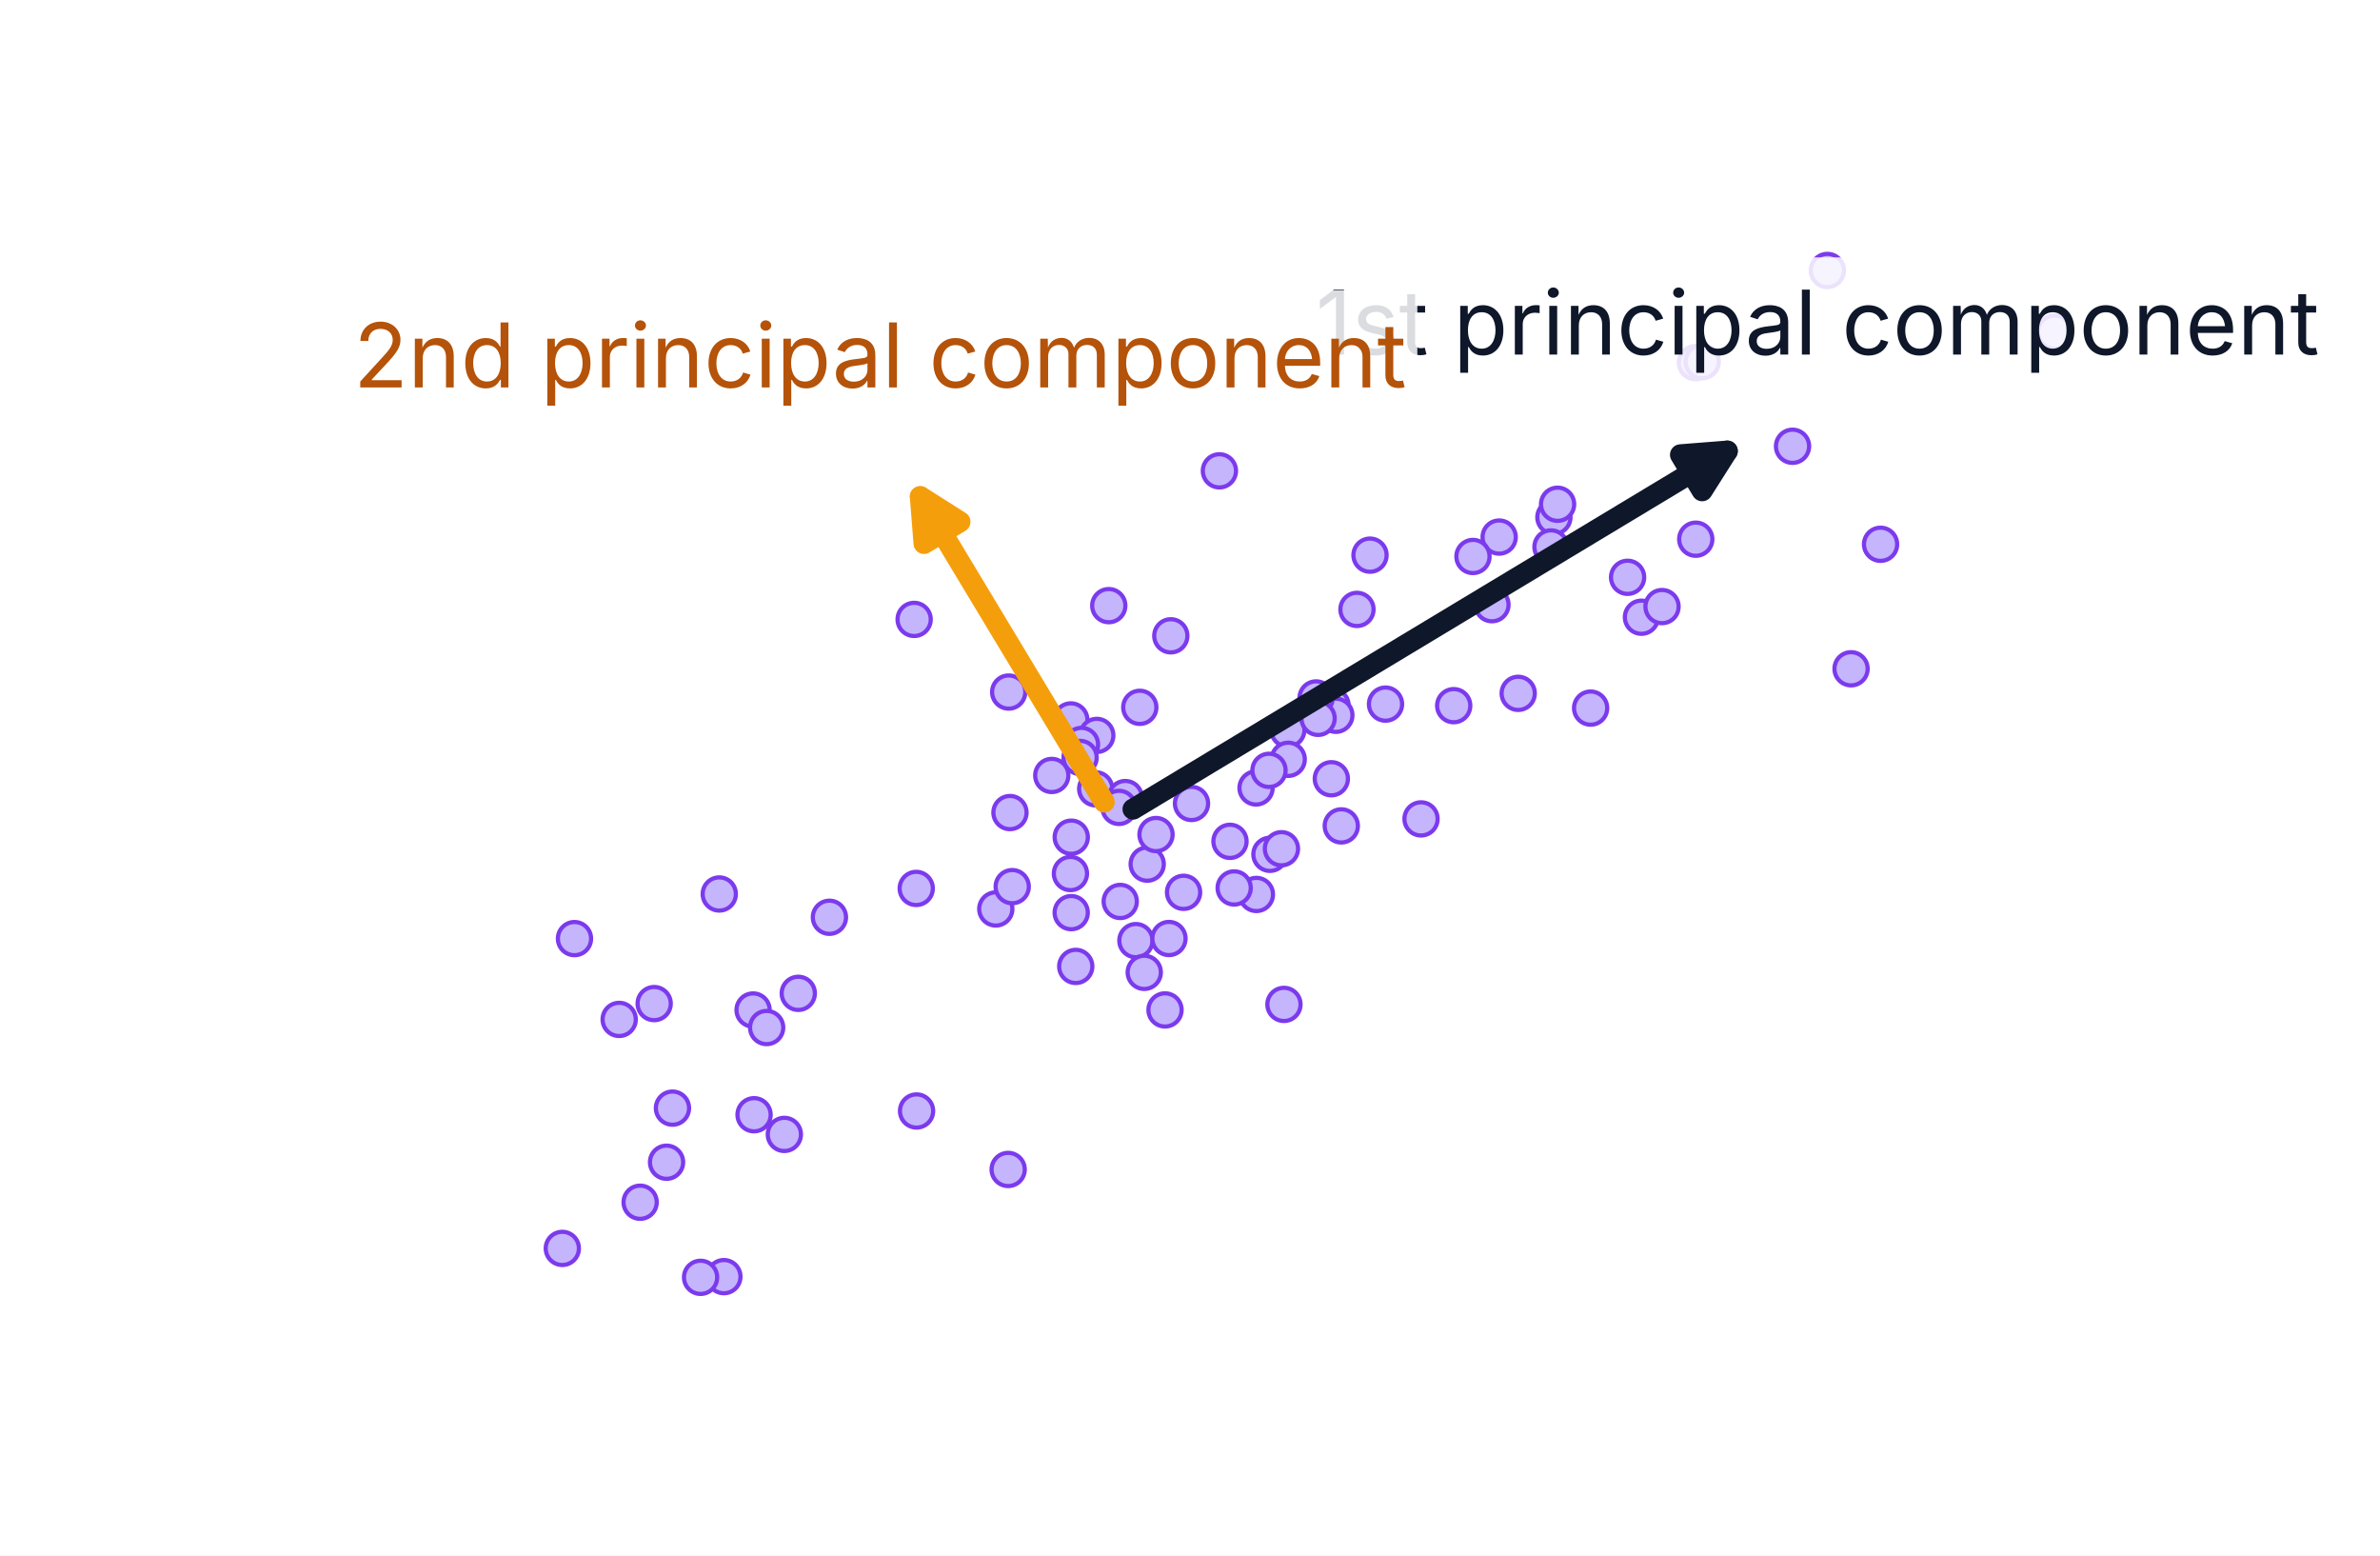
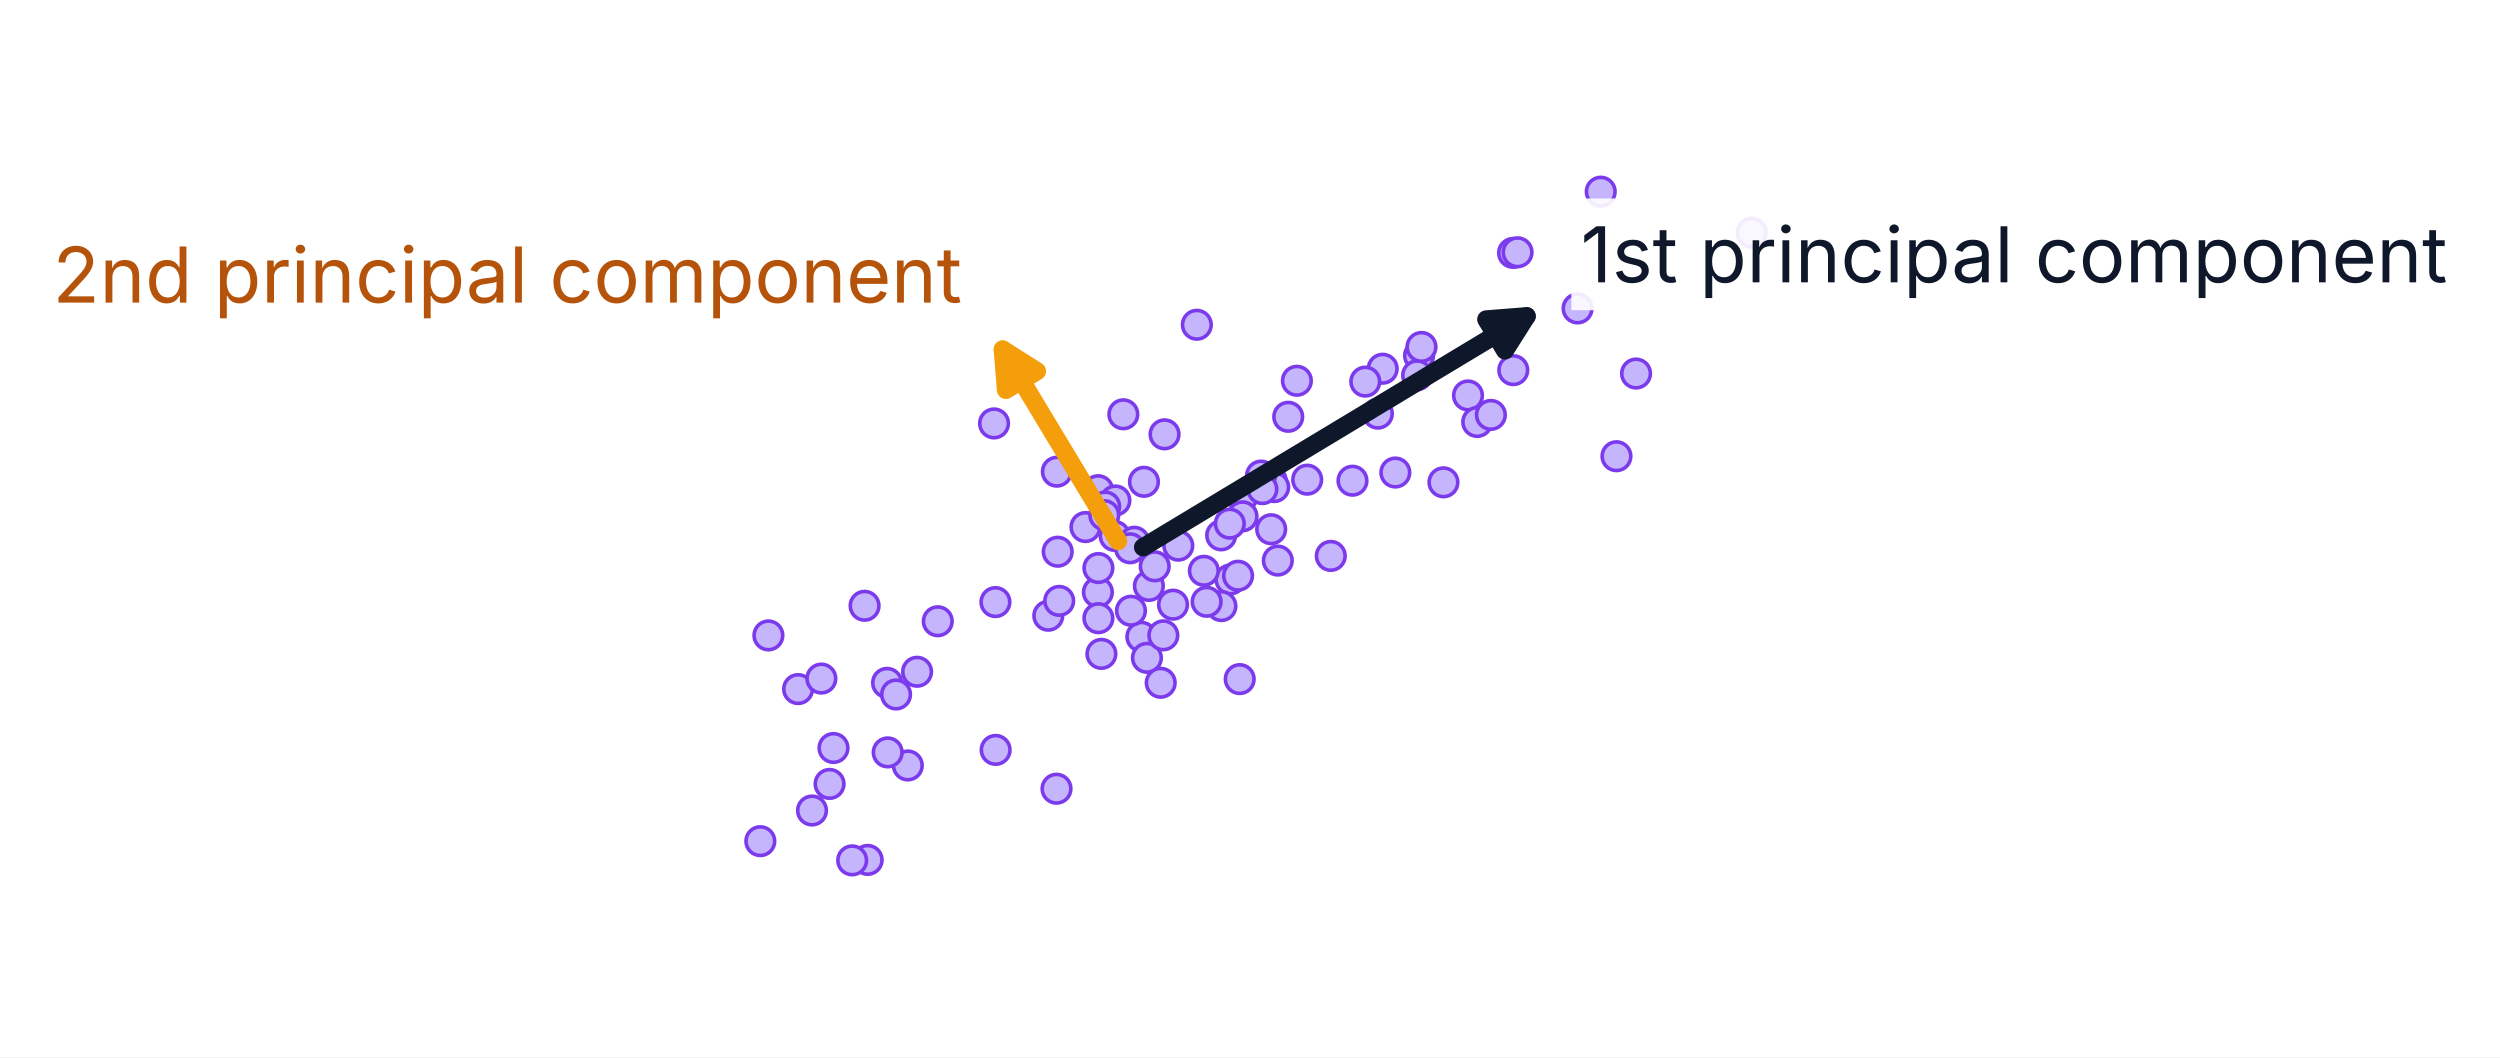
- <svg xmlns="http://www.w3.org/2000/svg" xmlns:xlink="http://www.w3.org/1999/xlink" width="226.682pt" height="148.118pt" viewBox="0 0 226.682 148.118" version="1.1">
+ <svg xmlns="http://www.w3.org/2000/svg" xmlns:xlink="http://www.w3.org/1999/xlink" width="275.715pt" height="116.596pt" viewBox="0 0 275.715 116.596" version="1.1">
  <defs>
    <style type="text/css">*{stroke-linejoin: round; stroke-linecap: butt}</style>
  </defs>
  <g id="figure_1">
    <g id="patch_1">
-       <path d="M 0 148.118  L 226.682 148.118  L 226.682 0  L 0 0  z " style="fill: #ffffff" />
+       <path d="M 0 116.596  L 275.715 116.596  L 275.715 -0  L 0 -0  z " style="fill: #ffffff" />
    </g>
    <g id="axes_1">
      <g id="PathCollection_1">
        <defs>
          <path id="m5b8b8f1e64" d="M 0 1.581  C 0.419 1.581 0.822 1.415 1.118 1.118  C 1.415 0.822 1.581 0.419 1.581 0  C 1.581 -0.419 1.415 -0.822 1.118 -1.118  C 0.822 -1.415 0.419 -1.581 0 -1.581  C -0.419 -1.581 -0.822 -1.415 -1.118 -1.118  C -1.415 -0.822 -1.581 -0.419 -1.581 0  C -1.581 0.419 -1.415 0.822 -1.118 1.118  C -0.822 1.415 -0.419 1.581 0 1.581  z " style="stroke: #7c3aed; stroke-width: 0.4" />
        </defs>
-         <g clip-path="url(#p9453eb387a)">
-           <use xlink:href="#m5b8b8f1e64" x="104.36" y="75.111" style="fill: #c4b5fd; stroke: #7c3aed; stroke-width: 0.4" />
-           <use xlink:href="#m5b8b8f1e64" x="120.955" y="81.347" style="fill: #c4b5fd; stroke: #7c3aed; stroke-width: 0.4" />
-           <use xlink:href="#m5b8b8f1e64" x="127.75" y="78.64" style="fill: #c4b5fd; stroke: #7c3aed; stroke-width: 0.4" />
-           <use xlink:href="#m5b8b8f1e64" x="96.072" y="65.896" style="fill: #c4b5fd; stroke: #7c3aed; stroke-width: 0.4" />
-           <use xlink:href="#m5b8b8f1e64" x="126.802" y="74.151" style="fill: #c4b5fd; stroke: #7c3aed; stroke-width: 0.4" />
-           <use xlink:href="#m5b8b8f1e64" x="87.266" y="84.594" style="fill: #c4b5fd; stroke: #7c3aed; stroke-width: 0.4" />
-           <use xlink:href="#m5b8b8f1e64" x="108.188" y="89.565" style="fill: #c4b5fd; stroke: #7c3aed; stroke-width: 0.4" />
-           <use xlink:href="#m5b8b8f1e64" x="103.018" y="70.512" style="fill: #c4b5fd; stroke: #7c3aed; stroke-width: 0.4" />
-           <use xlink:href="#m5b8b8f1e64" x="155.019" y="54.969" style="fill: #c4b5fd; stroke: #7c3aed; stroke-width: 0.4" />
-           <use xlink:href="#m5b8b8f1e64" x="179.114" y="51.825" style="fill: #c4b5fd; stroke: #7c3aed; stroke-width: 0.4" />
-           <use xlink:href="#m5b8b8f1e64" x="170.729" y="42.493" style="fill: #c4b5fd; stroke: #7c3aed; stroke-width: 0.4" />
-           <use xlink:href="#m5b8b8f1e64" x="148.001" y="49.252" style="fill: #c4b5fd; stroke: #7c3aed; stroke-width: 0.4" />
-           <use xlink:href="#m5b8b8f1e64" x="101.953" y="83.177" style="fill: #c4b5fd; stroke: #7c3aed; stroke-width: 0.4" />
-           <use xlink:href="#m5b8b8f1e64" x="195.689" y="31.628" style="fill: #c4b5fd; stroke: #7c3aed; stroke-width: 0.4" />
-           <use xlink:href="#m5b8b8f1e64" x="107.18" y="75.943" style="fill: #c4b5fd; stroke: #7c3aed; stroke-width: 0.4" />
-           <use xlink:href="#m5b8b8f1e64" x="161.512" y="51.341" style="fill: #c4b5fd; stroke: #7c3aed; stroke-width: 0.4" />
-           <use xlink:href="#m5b8b8f1e64" x="144.601" y="66.019" style="fill: #c4b5fd; stroke: #7c3aed; stroke-width: 0.4" />
-           <use xlink:href="#m5b8b8f1e64" x="74.705" y="108.016" style="fill: #c4b5fd; stroke: #7c3aed; stroke-width: 0.4" />
-           <use xlink:href="#m5b8b8f1e64" x="101.991" y="68.551" style="fill: #c4b5fd; stroke: #7c3aed; stroke-width: 0.4" />
-           <use xlink:href="#m5b8b8f1e64" x="126.872" y="67.174" style="fill: #c4b5fd; stroke: #7c3aed; stroke-width: 0.4" />
-           <use xlink:href="#m5b8b8f1e64" x="102.031" y="79.714" style="fill: #c4b5fd; stroke: #7c3aed; stroke-width: 0.4" />
-           <use xlink:href="#m5b8b8f1e64" x="147.723" y="52.079" style="fill: #c4b5fd; stroke: #7c3aed; stroke-width: 0.4" />
-           <use xlink:href="#m5b8b8f1e64" x="68.947" y="121.559" style="fill: #c4b5fd; stroke: #7c3aed; stroke-width: 0.4" />
-           <use xlink:href="#m5b8b8f1e64" x="76.032" y="94.584" style="fill: #c4b5fd; stroke: #7c3aed; stroke-width: 0.4" />
-           <use xlink:href="#m5b8b8f1e64" x="116.142" y="44.833" style="fill: #c4b5fd; stroke: #7c3aed; stroke-width: 0.4" />
-           <use xlink:href="#m5b8b8f1e64" x="87.297" y="105.787" style="fill: #c4b5fd; stroke: #7c3aed; stroke-width: 0.4" />
-           <use xlink:href="#m5b8b8f1e64" x="100.175" y="73.837" style="fill: #c4b5fd; stroke: #7c3aed; stroke-width: 0.4" />
-           <use xlink:href="#m5b8b8f1e64" x="108.559" y="67.35" style="fill: #c4b5fd; stroke: #7c3aed; stroke-width: 0.4" />
-           <use xlink:href="#m5b8b8f1e64" x="104.463" y="70.025" style="fill: #c4b5fd; stroke: #7c3aed; stroke-width: 0.4" />
-           <use xlink:href="#m5b8b8f1e64" x="60.97" y="114.475" style="fill: #c4b5fd; stroke: #7c3aed; stroke-width: 0.4" />
-           <use xlink:href="#m5b8b8f1e64" x="102.027" y="86.9" style="fill: #c4b5fd; stroke: #7c3aed; stroke-width: 0.4" />
-           <use xlink:href="#m5b8b8f1e64" x="108.984" y="92.586" style="fill: #c4b5fd; stroke: #7c3aed; stroke-width: 0.4" />
-           <use xlink:href="#m5b8b8f1e64" x="127.233" y="68.108" style="fill: #c4b5fd; stroke: #7c3aed; stroke-width: 0.4" />
-           <use xlink:href="#m5b8b8f1e64" x="68.507" y="85.124" style="fill: #c4b5fd; stroke: #7c3aed; stroke-width: 0.4" />
-           <use xlink:href="#m5b8b8f1e64" x="156.339" y="58.77" style="fill: #c4b5fd; stroke: #7c3aed; stroke-width: 0.4" />
-           <use xlink:href="#m5b8b8f1e64" x="96.023" y="111.353" style="fill: #c4b5fd; stroke: #7c3aed; stroke-width: 0.4" />
-           <use xlink:href="#m5b8b8f1e64" x="122.658" y="69.51" style="fill: #c4b5fd; stroke: #7c3aed; stroke-width: 0.4" />
-           <use xlink:href="#m5b8b8f1e64" x="58.974" y="97.067" style="fill: #c4b5fd; stroke: #7c3aed; stroke-width: 0.4" />
-           <use xlink:href="#m5b8b8f1e64" x="119.632" y="75.027" style="fill: #c4b5fd; stroke: #7c3aed; stroke-width: 0.4" />
-           <use xlink:href="#m5b8b8f1e64" x="105.604" y="57.668" style="fill: #c4b5fd; stroke: #7c3aed; stroke-width: 0.4" />
-           <use xlink:href="#m5b8b8f1e64" x="122.696" y="72.301" style="fill: #c4b5fd; stroke: #7c3aed; stroke-width: 0.4" />
-           <use xlink:href="#m5b8b8f1e64" x="94.844" y="86.549" style="fill: #c4b5fd; stroke: #7c3aed; stroke-width: 0.4" />
-           <use xlink:href="#m5b8b8f1e64" x="119.666" y="85.168" style="fill: #c4b5fd; stroke: #7c3aed; stroke-width: 0.4" />
-           <use xlink:href="#m5b8b8f1e64" x="109.265" y="82.281" style="fill: #c4b5fd; stroke: #7c3aed; stroke-width: 0.4" />
-           <use xlink:href="#m5b8b8f1e64" x="62.307" y="95.559" style="fill: #c4b5fd; stroke: #7c3aed; stroke-width: 0.4" />
-           <use xlink:href="#m5b8b8f1e64" x="103.004" y="70.887" style="fill: #c4b5fd; stroke: #7c3aed; stroke-width: 0.4" />
-           <use xlink:href="#m5b8b8f1e64" x="111.514" y="60.541" style="fill: #c4b5fd; stroke: #7c3aed; stroke-width: 0.4" />
-           <use xlink:href="#m5b8b8f1e64" x="102.874" y="72.124" style="fill: #c4b5fd; stroke: #7c3aed; stroke-width: 0.4" />
-           <use xlink:href="#m5b8b8f1e64" x="148.351" y="48.014" style="fill: #c4b5fd; stroke: #7c3aed; stroke-width: 0.4" />
-           <use xlink:href="#m5b8b8f1e64" x="176.303" y="63.681" style="fill: #c4b5fd; stroke: #7c3aed; stroke-width: 0.4" />
-           <use xlink:href="#m5b8b8f1e64" x="122.051" y="80.816" style="fill: #c4b5fd; stroke: #7c3aed; stroke-width: 0.4" />
-           <use xlink:href="#m5b8b8f1e64" x="87.067" y="58.979" style="fill: #c4b5fd; stroke: #7c3aed; stroke-width: 0.4" />
-           <use xlink:href="#m5b8b8f1e64" x="138.458" y="67.192" style="fill: #c4b5fd; stroke: #7c3aed; stroke-width: 0.4" />
-           <use xlink:href="#m5b8b8f1e64" x="96.194" y="77.371" style="fill: #c4b5fd; stroke: #7c3aed; stroke-width: 0.4" />
-           <use xlink:href="#m5b8b8f1e64" x="113.485" y="76.505" style="fill: #c4b5fd; stroke: #7c3aed; stroke-width: 0.4" />
-           <use xlink:href="#m5b8b8f1e64" x="78.998" y="87.341" style="fill: #c4b5fd; stroke: #7c3aed; stroke-width: 0.4" />
-           <use xlink:href="#m5b8b8f1e64" x="142.1" y="57.577" style="fill: #c4b5fd; stroke: #7c3aed; stroke-width: 0.4" />
-           <use xlink:href="#m5b8b8f1e64" x="111.338" y="89.362" style="fill: #c4b5fd; stroke: #7c3aed; stroke-width: 0.4" />
-           <use xlink:href="#m5b8b8f1e64" x="102.46" y="92.02" style="fill: #c4b5fd; stroke: #7c3aed; stroke-width: 0.4" />
-           <use xlink:href="#m5b8b8f1e64" x="71.728" y="96.171" style="fill: #c4b5fd; stroke: #7c3aed; stroke-width: 0.4" />
-           <use xlink:href="#m5b8b8f1e64" x="106.697" y="85.834" style="fill: #c4b5fd; stroke: #7c3aed; stroke-width: 0.4" />
-           <use xlink:href="#m5b8b8f1e64" x="122.289" y="95.637" style="fill: #c4b5fd; stroke: #7c3aed; stroke-width: 0.4" />
-           <use xlink:href="#m5b8b8f1e64" x="142.788" y="51.138" style="fill: #c4b5fd; stroke: #7c3aed; stroke-width: 0.4" />
-           <use xlink:href="#m5b8b8f1e64" x="174.048" y="25.753" style="fill: #c4b5fd; stroke: #7c3aed; stroke-width: 0.4" />
-           <use xlink:href="#m5b8b8f1e64" x="161.482" y="34.531" style="fill: #c4b5fd; stroke: #7c3aed; stroke-width: 0.4" />
-           <use xlink:href="#m5b8b8f1e64" x="130.486" y="52.86" style="fill: #c4b5fd; stroke: #7c3aed; stroke-width: 0.4" />
-           <use xlink:href="#m5b8b8f1e64" x="110.962" y="96.163" style="fill: #c4b5fd; stroke: #7c3aed; stroke-width: 0.4" />
-           <use xlink:href="#m5b8b8f1e64" x="54.716" y="89.372" style="fill: #c4b5fd; stroke: #7c3aed; stroke-width: 0.4" />
-           <use xlink:href="#m5b8b8f1e64" x="110.104" y="79.464" style="fill: #c4b5fd; stroke: #7c3aed; stroke-width: 0.4" />
-           <use xlink:href="#m5b8b8f1e64" x="117.548" y="84.548" style="fill: #c4b5fd; stroke: #7c3aed; stroke-width: 0.4" />
-           <use xlink:href="#m5b8b8f1e64" x="71.82" y="106.143" style="fill: #c4b5fd; stroke: #7c3aed; stroke-width: 0.4" />
-           <use xlink:href="#m5b8b8f1e64" x="112.729" y="84.966" style="fill: #c4b5fd; stroke: #7c3aed; stroke-width: 0.4" />
-           <use xlink:href="#m5b8b8f1e64" x="135.345" y="77.974" style="fill: #c4b5fd; stroke: #7c3aed; stroke-width: 0.4" />
-           <use xlink:href="#m5b8b8f1e64" x="64.049" y="105.514" style="fill: #c4b5fd; stroke: #7c3aed; stroke-width: 0.4" />
-           <use xlink:href="#m5b8b8f1e64" x="73.019" y="97.841" style="fill: #c4b5fd; stroke: #7c3aed; stroke-width: 0.4" />
-           <use xlink:href="#m5b8b8f1e64" x="131.963" y="67.044" style="fill: #c4b5fd; stroke: #7c3aed; stroke-width: 0.4" />
-           <use xlink:href="#m5b8b8f1e64" x="125.351" y="66.457" style="fill: #c4b5fd; stroke: #7c3aed; stroke-width: 0.4" />
-           <use xlink:href="#m5b8b8f1e64" x="120.865" y="73.35" style="fill: #c4b5fd; stroke: #7c3aed; stroke-width: 0.4" />
-           <use xlink:href="#m5b8b8f1e64" x="158.299" y="57.758" style="fill: #c4b5fd; stroke: #7c3aed; stroke-width: 0.4" />
-           <use xlink:href="#m5b8b8f1e64" x="53.557" y="118.87" style="fill: #c4b5fd; stroke: #7c3aed; stroke-width: 0.4" />
-           <use xlink:href="#m5b8b8f1e64" x="140.292" y="52.986" style="fill: #c4b5fd; stroke: #7c3aed; stroke-width: 0.4" />
-           <use xlink:href="#m5b8b8f1e64" x="66.726" y="121.625" style="fill: #c4b5fd; stroke: #7c3aed; stroke-width: 0.4" />
-           <use xlink:href="#m5b8b8f1e64" x="117.15" y="80.11" style="fill: #c4b5fd; stroke: #7c3aed; stroke-width: 0.4" />
-           <use xlink:href="#m5b8b8f1e64" x="162.125" y="34.442" style="fill: #c4b5fd; stroke: #7c3aed; stroke-width: 0.4" />
-           <use xlink:href="#m5b8b8f1e64" x="106.573" y="76.879" style="fill: #c4b5fd; stroke: #7c3aed; stroke-width: 0.4" />
-           <use xlink:href="#m5b8b8f1e64" x="129.244" y="58.026" style="fill: #c4b5fd; stroke: #7c3aed; stroke-width: 0.4" />
-           <use xlink:href="#m5b8b8f1e64" x="125.541" y="68.399" style="fill: #c4b5fd; stroke: #7c3aed; stroke-width: 0.4" />
-           <use xlink:href="#m5b8b8f1e64" x="151.498" y="67.424" style="fill: #c4b5fd; stroke: #7c3aed; stroke-width: 0.4" />
-           <use xlink:href="#m5b8b8f1e64" x="63.485" y="110.665" style="fill: #c4b5fd; stroke: #7c3aed; stroke-width: 0.4" />
-           <use xlink:href="#m5b8b8f1e64" x="96.408" y="84.424" style="fill: #c4b5fd; stroke: #7c3aed; stroke-width: 0.4" />
+         <g clip-path="url(#p1084c852df)">
+           <use xlink:href="#m5b8b8f1e64" x="122.932" y="59.107" style="fill: #c4b5fd; stroke: #7c3aed; stroke-width: 0.4" />
+           <use xlink:href="#m5b8b8f1e64" x="135.697" y="63.904" style="fill: #c4b5fd; stroke: #7c3aed; stroke-width: 0.4" />
+           <use xlink:href="#m5b8b8f1e64" x="140.924" y="61.822" style="fill: #c4b5fd; stroke: #7c3aed; stroke-width: 0.4" />
+           <use xlink:href="#m5b8b8f1e64" x="116.557" y="52.019" style="fill: #c4b5fd; stroke: #7c3aed; stroke-width: 0.4" />
+           <use xlink:href="#m5b8b8f1e64" x="140.195" y="58.368" style="fill: #c4b5fd; stroke: #7c3aed; stroke-width: 0.4" />
+           <use xlink:href="#m5b8b8f1e64" x="109.782" y="66.401" style="fill: #c4b5fd; stroke: #7c3aed; stroke-width: 0.4" />
+           <use xlink:href="#m5b8b8f1e64" x="125.877" y="70.225" style="fill: #c4b5fd; stroke: #7c3aed; stroke-width: 0.4" />
+           <use xlink:href="#m5b8b8f1e64" x="121.899" y="55.569" style="fill: #c4b5fd; stroke: #7c3aed; stroke-width: 0.4" />
+           <use xlink:href="#m5b8b8f1e64" x="161.9" y="43.613" style="fill: #c4b5fd; stroke: #7c3aed; stroke-width: 0.4" />
+           <use xlink:href="#m5b8b8f1e64" x="180.435" y="41.195" style="fill: #c4b5fd; stroke: #7c3aed; stroke-width: 0.4" />
+           <use xlink:href="#m5b8b8f1e64" x="173.985" y="34.016" style="fill: #c4b5fd; stroke: #7c3aed; stroke-width: 0.4" />
+           <use xlink:href="#m5b8b8f1e64" x="156.502" y="39.216" style="fill: #c4b5fd; stroke: #7c3aed; stroke-width: 0.4" />
+           <use xlink:href="#m5b8b8f1e64" x="121.081" y="65.312" style="fill: #c4b5fd; stroke: #7c3aed; stroke-width: 0.4" />
+           <use xlink:href="#m5b8b8f1e64" x="193.185" y="25.658" style="fill: #c4b5fd; stroke: #7c3aed; stroke-width: 0.4" />
+           <use xlink:href="#m5b8b8f1e64" x="125.101" y="59.747" style="fill: #c4b5fd; stroke: #7c3aed; stroke-width: 0.4" />
+           <use xlink:href="#m5b8b8f1e64" x="166.895" y="40.822" style="fill: #c4b5fd; stroke: #7c3aed; stroke-width: 0.4" />
+           <use xlink:href="#m5b8b8f1e64" x="153.887" y="52.113" style="fill: #c4b5fd; stroke: #7c3aed; stroke-width: 0.4" />
+           <use xlink:href="#m5b8b8f1e64" x="100.12" y="84.419" style="fill: #c4b5fd; stroke: #7c3aed; stroke-width: 0.4" />
+           <use xlink:href="#m5b8b8f1e64" x="121.11" y="54.061" style="fill: #c4b5fd; stroke: #7c3aed; stroke-width: 0.4" />
+           <use xlink:href="#m5b8b8f1e64" x="140.249" y="53.001" style="fill: #c4b5fd; stroke: #7c3aed; stroke-width: 0.4" />
+           <use xlink:href="#m5b8b8f1e64" x="121.14" y="62.647" style="fill: #c4b5fd; stroke: #7c3aed; stroke-width: 0.4" />
+           <use xlink:href="#m5b8b8f1e64" x="156.288" y="41.39" style="fill: #c4b5fd; stroke: #7c3aed; stroke-width: 0.4" />
+           <use xlink:href="#m5b8b8f1e64" x="95.691" y="94.836" style="fill: #c4b5fd; stroke: #7c3aed; stroke-width: 0.4" />
+           <use xlink:href="#m5b8b8f1e64" x="101.141" y="74.086" style="fill: #c4b5fd; stroke: #7c3aed; stroke-width: 0.4" />
+           <use xlink:href="#m5b8b8f1e64" x="131.995" y="35.816" style="fill: #c4b5fd; stroke: #7c3aed; stroke-width: 0.4" />
+           <use xlink:href="#m5b8b8f1e64" x="109.806" y="82.704" style="fill: #c4b5fd; stroke: #7c3aed; stroke-width: 0.4" />
+           <use xlink:href="#m5b8b8f1e64" x="119.713" y="58.127" style="fill: #c4b5fd; stroke: #7c3aed; stroke-width: 0.4" />
+           <use xlink:href="#m5b8b8f1e64" x="126.162" y="53.137" style="fill: #c4b5fd; stroke: #7c3aed; stroke-width: 0.4" />
+           <use xlink:href="#m5b8b8f1e64" x="123.012" y="55.195" style="fill: #c4b5fd; stroke: #7c3aed; stroke-width: 0.4" />
+           <use xlink:href="#m5b8b8f1e64" x="89.555" y="89.387" style="fill: #c4b5fd; stroke: #7c3aed; stroke-width: 0.4" />
+           <use xlink:href="#m5b8b8f1e64" x="121.138" y="68.176" style="fill: #c4b5fd; stroke: #7c3aed; stroke-width: 0.4" />
+           <use xlink:href="#m5b8b8f1e64" x="126.489" y="72.549" style="fill: #c4b5fd; stroke: #7c3aed; stroke-width: 0.4" />
+           <use xlink:href="#m5b8b8f1e64" x="140.527" y="53.72" style="fill: #c4b5fd; stroke: #7c3aed; stroke-width: 0.4" />
+           <use xlink:href="#m5b8b8f1e64" x="95.353" y="66.809" style="fill: #c4b5fd; stroke: #7c3aed; stroke-width: 0.4" />
+           <use xlink:href="#m5b8b8f1e64" x="162.916" y="46.537" style="fill: #c4b5fd; stroke: #7c3aed; stroke-width: 0.4" />
+           <use xlink:href="#m5b8b8f1e64" x="116.519" y="86.985" style="fill: #c4b5fd; stroke: #7c3aed; stroke-width: 0.4" />
+           <use xlink:href="#m5b8b8f1e64" x="137.007" y="54.798" style="fill: #c4b5fd; stroke: #7c3aed; stroke-width: 0.4" />
+           <use xlink:href="#m5b8b8f1e64" x="88.02" y="75.996" style="fill: #c4b5fd; stroke: #7c3aed; stroke-width: 0.4" />
+           <use xlink:href="#m5b8b8f1e64" x="134.679" y="59.042" style="fill: #c4b5fd; stroke: #7c3aed; stroke-width: 0.4" />
+           <use xlink:href="#m5b8b8f1e64" x="123.889" y="45.689" style="fill: #c4b5fd; stroke: #7c3aed; stroke-width: 0.4" />
+           <use xlink:href="#m5b8b8f1e64" x="137.036" y="56.945" style="fill: #c4b5fd; stroke: #7c3aed; stroke-width: 0.4" />
+           <use xlink:href="#m5b8b8f1e64" x="115.612" y="67.905" style="fill: #c4b5fd; stroke: #7c3aed; stroke-width: 0.4" />
+           <use xlink:href="#m5b8b8f1e64" x="134.706" y="66.843" style="fill: #c4b5fd; stroke: #7c3aed; stroke-width: 0.4" />
+           <use xlink:href="#m5b8b8f1e64" x="126.705" y="64.622" style="fill: #c4b5fd; stroke: #7c3aed; stroke-width: 0.4" />
+           <use xlink:href="#m5b8b8f1e64" x="90.584" y="74.836" style="fill: #c4b5fd; stroke: #7c3aed; stroke-width: 0.4" />
+           <use xlink:href="#m5b8b8f1e64" x="121.889" y="55.858" style="fill: #c4b5fd; stroke: #7c3aed; stroke-width: 0.4" />
+           <use xlink:href="#m5b8b8f1e64" x="128.435" y="47.899" style="fill: #c4b5fd; stroke: #7c3aed; stroke-width: 0.4" />
+           <use xlink:href="#m5b8b8f1e64" x="121.789" y="56.809" style="fill: #c4b5fd; stroke: #7c3aed; stroke-width: 0.4" />
+           <use xlink:href="#m5b8b8f1e64" x="156.771" y="38.263" style="fill: #c4b5fd; stroke: #7c3aed; stroke-width: 0.4" />
+           <use xlink:href="#m5b8b8f1e64" x="178.273" y="50.315" style="fill: #c4b5fd; stroke: #7c3aed; stroke-width: 0.4" />
+           <use xlink:href="#m5b8b8f1e64" x="136.54" y="63.495" style="fill: #c4b5fd; stroke: #7c3aed; stroke-width: 0.4" />
+           <use xlink:href="#m5b8b8f1e64" x="109.63" y="46.698" style="fill: #c4b5fd; stroke: #7c3aed; stroke-width: 0.4" />
+           <use xlink:href="#m5b8b8f1e64" x="149.161" y="53.015" style="fill: #c4b5fd; stroke: #7c3aed; stroke-width: 0.4" />
+           <use xlink:href="#m5b8b8f1e64" x="116.65" y="60.846" style="fill: #c4b5fd; stroke: #7c3aed; stroke-width: 0.4" />
+           <use xlink:href="#m5b8b8f1e64" x="129.951" y="60.179" style="fill: #c4b5fd; stroke: #7c3aed; stroke-width: 0.4" />
+           <use xlink:href="#m5b8b8f1e64" x="103.423" y="68.515" style="fill: #c4b5fd; stroke: #7c3aed; stroke-width: 0.4" />
+           <use xlink:href="#m5b8b8f1e64" x="151.962" y="45.619" style="fill: #c4b5fd; stroke: #7c3aed; stroke-width: 0.4" />
+           <use xlink:href="#m5b8b8f1e64" x="128.299" y="70.069" style="fill: #c4b5fd; stroke: #7c3aed; stroke-width: 0.4" />
+           <use xlink:href="#m5b8b8f1e64" x="121.47" y="72.114" style="fill: #c4b5fd; stroke: #7c3aed; stroke-width: 0.4" />
+           <use xlink:href="#m5b8b8f1e64" x="97.831" y="75.307" style="fill: #c4b5fd; stroke: #7c3aed; stroke-width: 0.4" />
+           <use xlink:href="#m5b8b8f1e64" x="124.73" y="67.356" style="fill: #c4b5fd; stroke: #7c3aed; stroke-width: 0.4" />
+           <use xlink:href="#m5b8b8f1e64" x="136.723" y="74.896" style="fill: #c4b5fd; stroke: #7c3aed; stroke-width: 0.4" />
+           <use xlink:href="#m5b8b8f1e64" x="152.492" y="40.666" style="fill: #c4b5fd; stroke: #7c3aed; stroke-width: 0.4" />
+           <use xlink:href="#m5b8b8f1e64" x="176.538" y="21.139" style="fill: #c4b5fd; stroke: #7c3aed; stroke-width: 0.4" />
+           <use xlink:href="#m5b8b8f1e64" x="166.872" y="27.892" style="fill: #c4b5fd; stroke: #7c3aed; stroke-width: 0.4" />
+           <use xlink:href="#m5b8b8f1e64" x="143.029" y="41.991" style="fill: #c4b5fd; stroke: #7c3aed; stroke-width: 0.4" />
+           <use xlink:href="#m5b8b8f1e64" x="128.011" y="75.3" style="fill: #c4b5fd; stroke: #7c3aed; stroke-width: 0.4" />
+           <use xlink:href="#m5b8b8f1e64" x="84.744" y="70.077" style="fill: #c4b5fd; stroke: #7c3aed; stroke-width: 0.4" />
+           <use xlink:href="#m5b8b8f1e64" x="127.35" y="62.455" style="fill: #c4b5fd; stroke: #7c3aed; stroke-width: 0.4" />
+           <use xlink:href="#m5b8b8f1e64" x="133.076" y="66.366" style="fill: #c4b5fd; stroke: #7c3aed; stroke-width: 0.4" />
+           <use xlink:href="#m5b8b8f1e64" x="97.901" y="82.978" style="fill: #c4b5fd; stroke: #7c3aed; stroke-width: 0.4" />
+           <use xlink:href="#m5b8b8f1e64" x="129.37" y="66.687" style="fill: #c4b5fd; stroke: #7c3aed; stroke-width: 0.4" />
+           <use xlink:href="#m5b8b8f1e64" x="146.767" y="61.309" style="fill: #c4b5fd; stroke: #7c3aed; stroke-width: 0.4" />
+           <use xlink:href="#m5b8b8f1e64" x="91.924" y="82.494" style="fill: #c4b5fd; stroke: #7c3aed; stroke-width: 0.4" />
+           <use xlink:href="#m5b8b8f1e64" x="98.823" y="76.591" style="fill: #c4b5fd; stroke: #7c3aed; stroke-width: 0.4" />
+           <use xlink:href="#m5b8b8f1e64" x="144.165" y="52.901" style="fill: #c4b5fd; stroke: #7c3aed; stroke-width: 0.4" />
+           <use xlink:href="#m5b8b8f1e64" x="139.079" y="52.45" style="fill: #c4b5fd; stroke: #7c3aed; stroke-width: 0.4" />
+           <use xlink:href="#m5b8b8f1e64" x="135.628" y="57.752" style="fill: #c4b5fd; stroke: #7c3aed; stroke-width: 0.4" />
+           <use xlink:href="#m5b8b8f1e64" x="164.423" y="45.759" style="fill: #c4b5fd; stroke: #7c3aed; stroke-width: 0.4" />
+           <use xlink:href="#m5b8b8f1e64" x="83.853" y="92.768" style="fill: #c4b5fd; stroke: #7c3aed; stroke-width: 0.4" />
+           <use xlink:href="#m5b8b8f1e64" x="150.572" y="42.087" style="fill: #c4b5fd; stroke: #7c3aed; stroke-width: 0.4" />
+           <use xlink:href="#m5b8b8f1e64" x="93.983" y="94.887" style="fill: #c4b5fd; stroke: #7c3aed; stroke-width: 0.4" />
+           <use xlink:href="#m5b8b8f1e64" x="132.77" y="62.952" style="fill: #c4b5fd; stroke: #7c3aed; stroke-width: 0.4" />
+           <use xlink:href="#m5b8b8f1e64" x="167.366" y="27.823" style="fill: #c4b5fd; stroke: #7c3aed; stroke-width: 0.4" />
+           <use xlink:href="#m5b8b8f1e64" x="124.635" y="60.467" style="fill: #c4b5fd; stroke: #7c3aed; stroke-width: 0.4" />
+           <use xlink:href="#m5b8b8f1e64" x="142.073" y="45.965" style="fill: #c4b5fd; stroke: #7c3aed; stroke-width: 0.4" />
+           <use xlink:href="#m5b8b8f1e64" x="139.225" y="53.944" style="fill: #c4b5fd; stroke: #7c3aed; stroke-width: 0.4" />
+           <use xlink:href="#m5b8b8f1e64" x="159.192" y="53.194" style="fill: #c4b5fd; stroke: #7c3aed; stroke-width: 0.4" />
+           <use xlink:href="#m5b8b8f1e64" x="91.49" y="86.456" style="fill: #c4b5fd; stroke: #7c3aed; stroke-width: 0.4" />
+           <use xlink:href="#m5b8b8f1e64" x="116.815" y="66.27" style="fill: #c4b5fd; stroke: #7c3aed; stroke-width: 0.4" />
        </g>
      </g>
      <g id="patch_2">
-         <path d="M 107.913 77.045  Q 137.172 59.422 164.515 42.952  " style="fill: none; stroke: #0f172a; stroke-width: 2; stroke-linecap: round" />
-         <path d="M 160.057 43.303  L 164.515 42.952  L 162.121 46.729  z " style="fill: #0f172a; stroke: #0f172a; stroke-width: 2; stroke-linecap: round" />
+         <path d="M 126.06 60.356  Q 148.173 47.037 168.371 34.872  " style="fill: none; stroke: #0f172a; stroke-width: 2; stroke-linecap: round" />
+         <path d="M 163.912 35.222  L 168.371 34.872  L 165.976 38.649  z " style="fill: #0f172a; stroke: #0f172a; stroke-width: 2; stroke-linecap: round" />
+       </g>
+       <g id="patch_3">
+         <path d="M 123.314 59.672  Q 116.374 48.15 110.588 38.544  " style="fill: none; stroke: #f59e0b; stroke-width: 2; stroke-linecap: round" />
+         <path d="M 110.938 43.002  L 110.588 38.544  L 114.365 40.939  z " style="fill: #f59e0b; stroke: #f59e0b; stroke-width: 2; stroke-linecap: round" />
      </g>
      <g id="text_1">
-         <g id="patch_3">
-           <path d="M 124.264 36.832  L 221.942 36.832  L 221.942 24.507  L 124.264 24.507  z " style="fill: #ffffff; opacity: 0.85" />
+         <g id="patch_4">
+           <path d="M 173.297 34.211  L 270.975 34.211  L 270.975 21.887  L 173.297 21.887  z " style="fill: #ffffff; opacity: 0.9" />
        </g>
-         <text style="font-size: 8.5px; font-family: 'Inter', 'DejaVu Sans'; text-anchor: middle; fill: #0f172a" x="173.103" y="33.761" transform="rotate(-0 173.1032 33.76148)">1st principal component</text>
-       </g>
-       <g id="patch_4">
-         <path d="M 105.17 76.367  Q 95.836 60.871 87.656 47.29  " style="fill: none; stroke: #f59e0b; stroke-width: 2; stroke-linecap: round" />
-         <path d="M 88.007 51.748  L 87.656 47.29  L 91.433 49.684  z " style="fill: #f59e0b; stroke: #f59e0b; stroke-width: 2; stroke-linecap: round" />
+         <text style="font-size: 8.5px; font-family: 'Inter', 'DejaVu Sans'; text-anchor: start; fill: #0f172a" x="174.317" y="31.141" transform="rotate(-0 174.3171 31.141)">1st principal component</text>
      </g>
      <g id="text_2">
        <g id="patch_5">
-           <path d="M 32.63 39.961  L 134.994 39.961  L 134.994 27.636  L 32.63 27.636  z " style="fill: #ffffff; opacity: 0.85" />
+           <path d="M 4.74 36.44  L 107.104 36.44  L 107.104 24.115  L 4.74 24.115  z " style="fill: #ffffff; opacity: 0.9" />
        </g>
-         <text style="font-size: 8.5px; font-family: 'Inter', 'DejaVu Sans'; text-anchor: middle; fill: #b45309" x="83.812" y="36.891" transform="rotate(-0 83.81238 36.89075)">2nd principal component</text>
+         <text style="font-size: 8.5px; font-family: 'Inter', 'DejaVu Sans'; text-anchor: end; fill: #b45309" x="106.084" y="33.37" transform="rotate(-0 106.0839 33.36982)">2nd principal component</text>
      </g>
    </g>
  </g>
  <defs>
-     <clipPath id="p9453eb387a">
-       <rect x="5.76" y="5.76" width="200.88" height="136.598" />
+     <clipPath id="p1084c852df">
+       <rect x="31.634" y="5.76" width="200.88" height="105.076" />
    </clipPath>
  </defs>
</svg>
